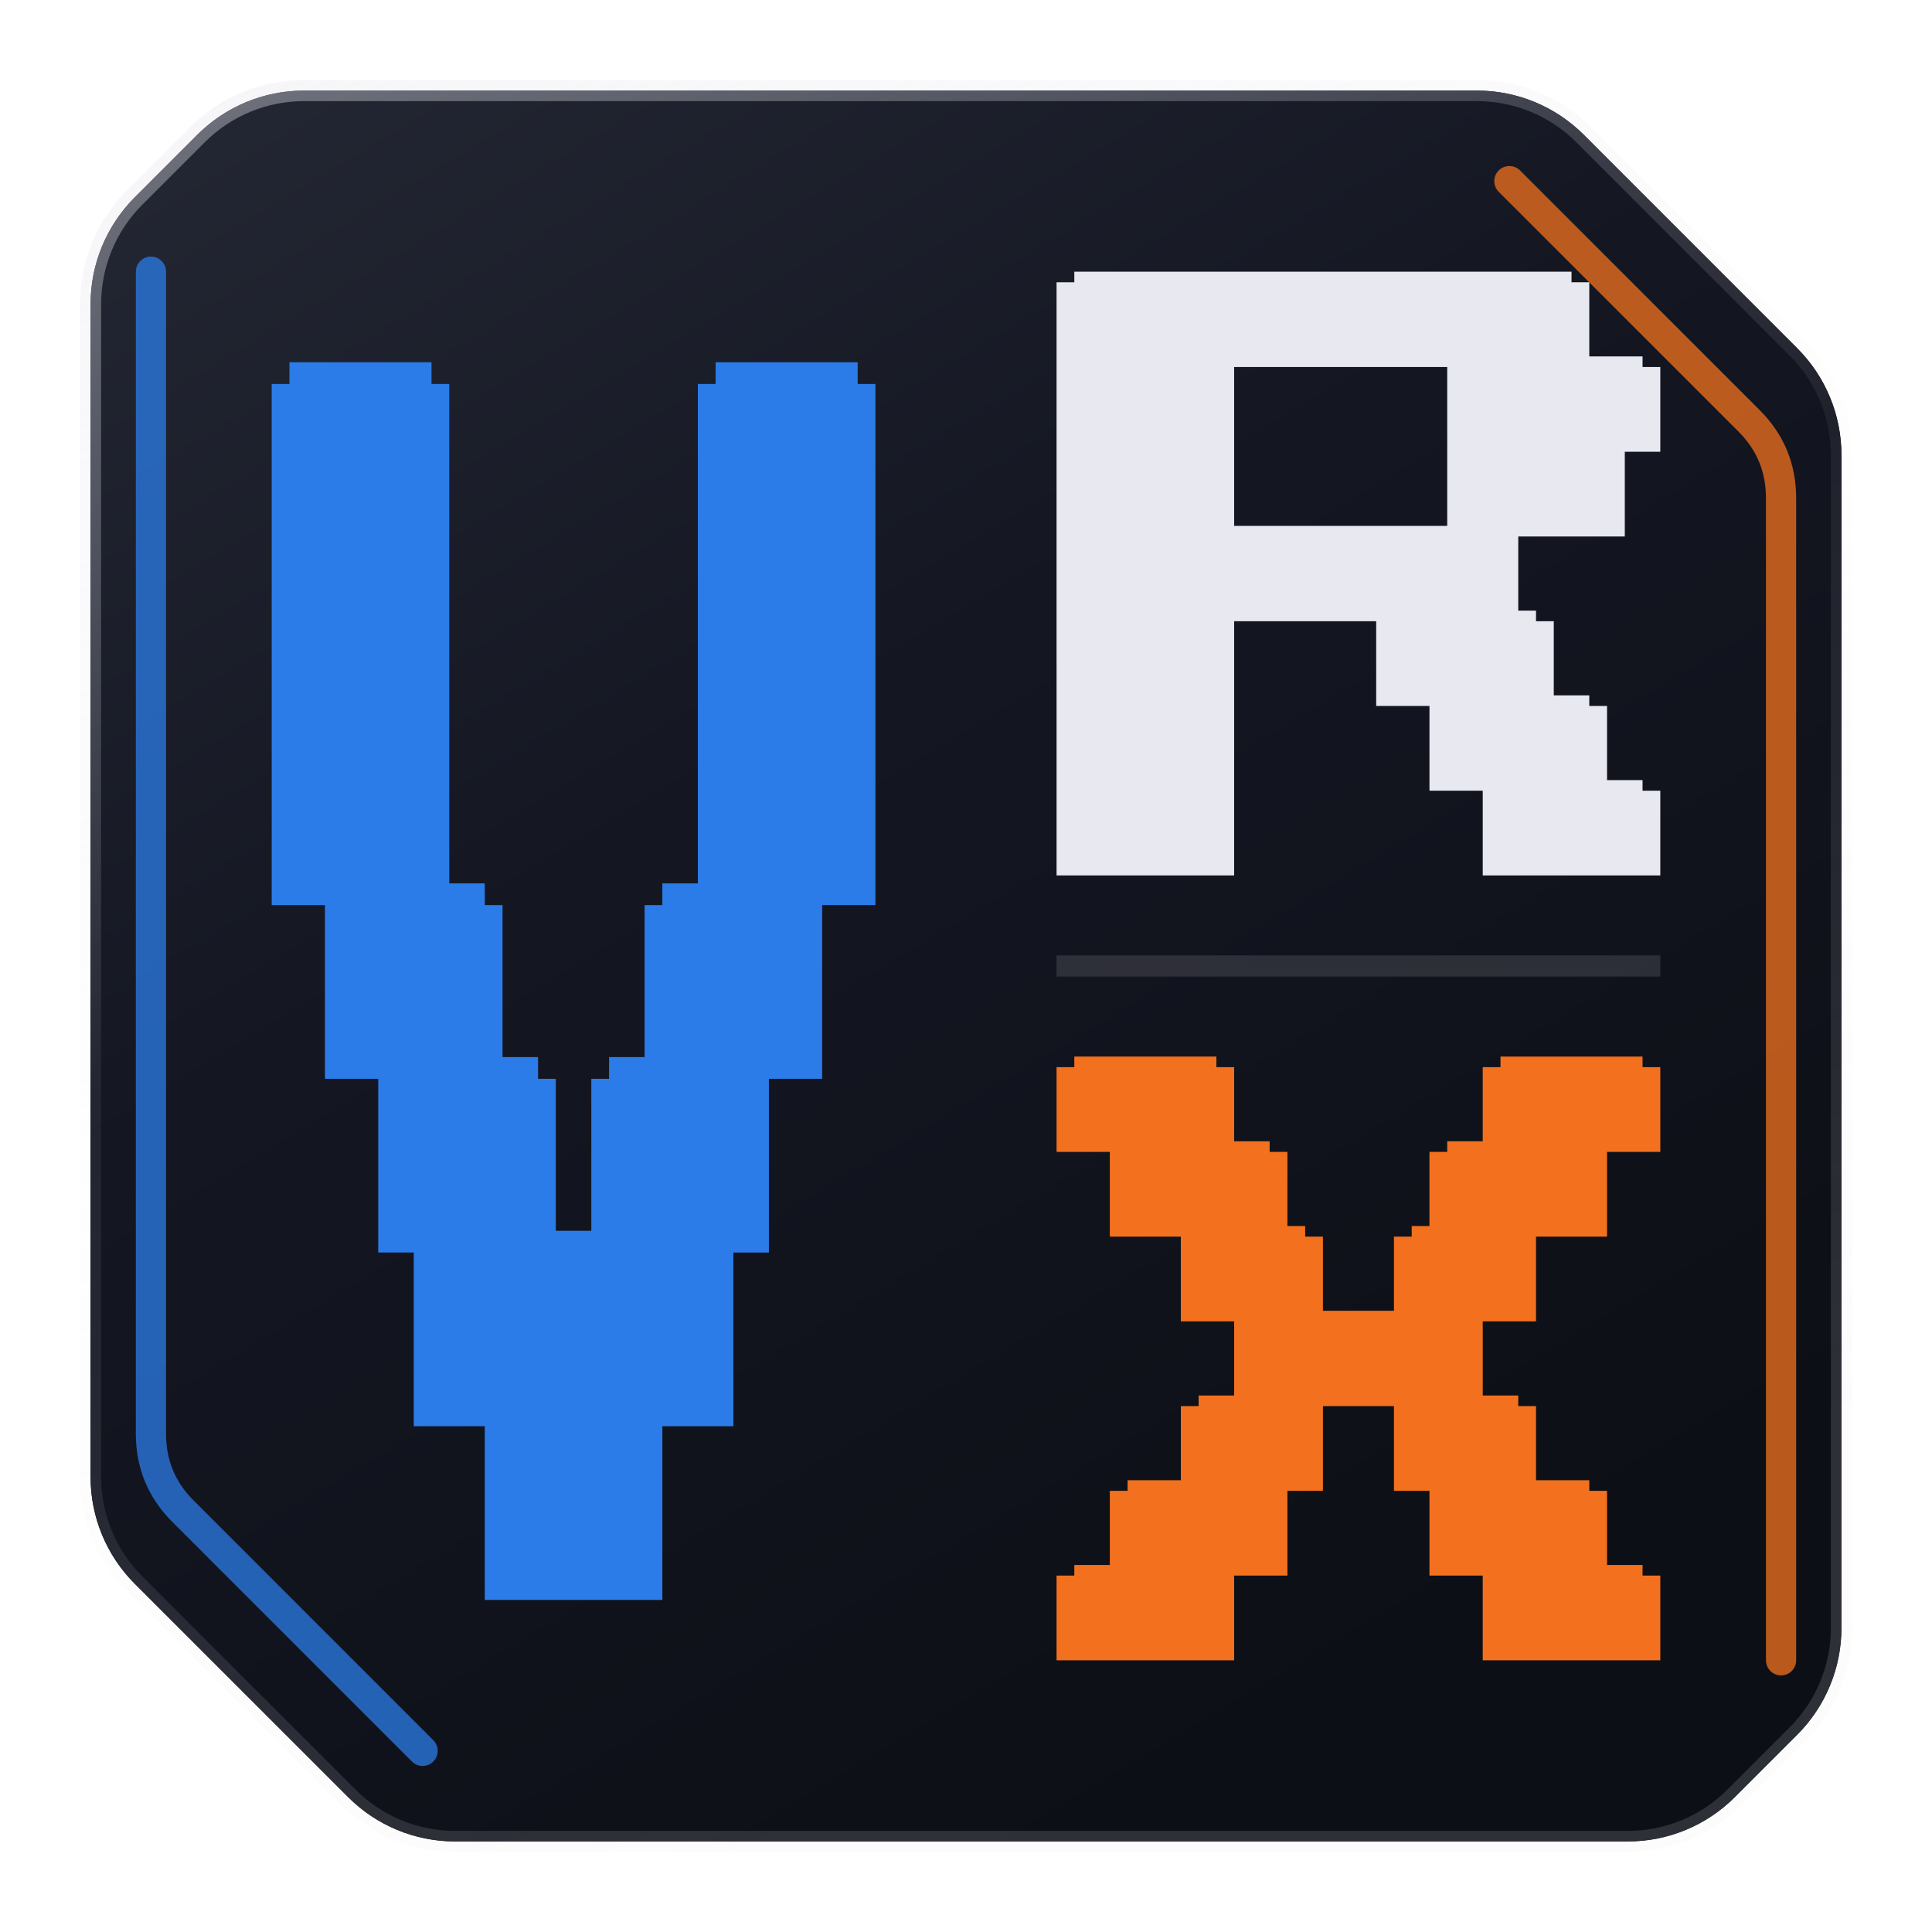
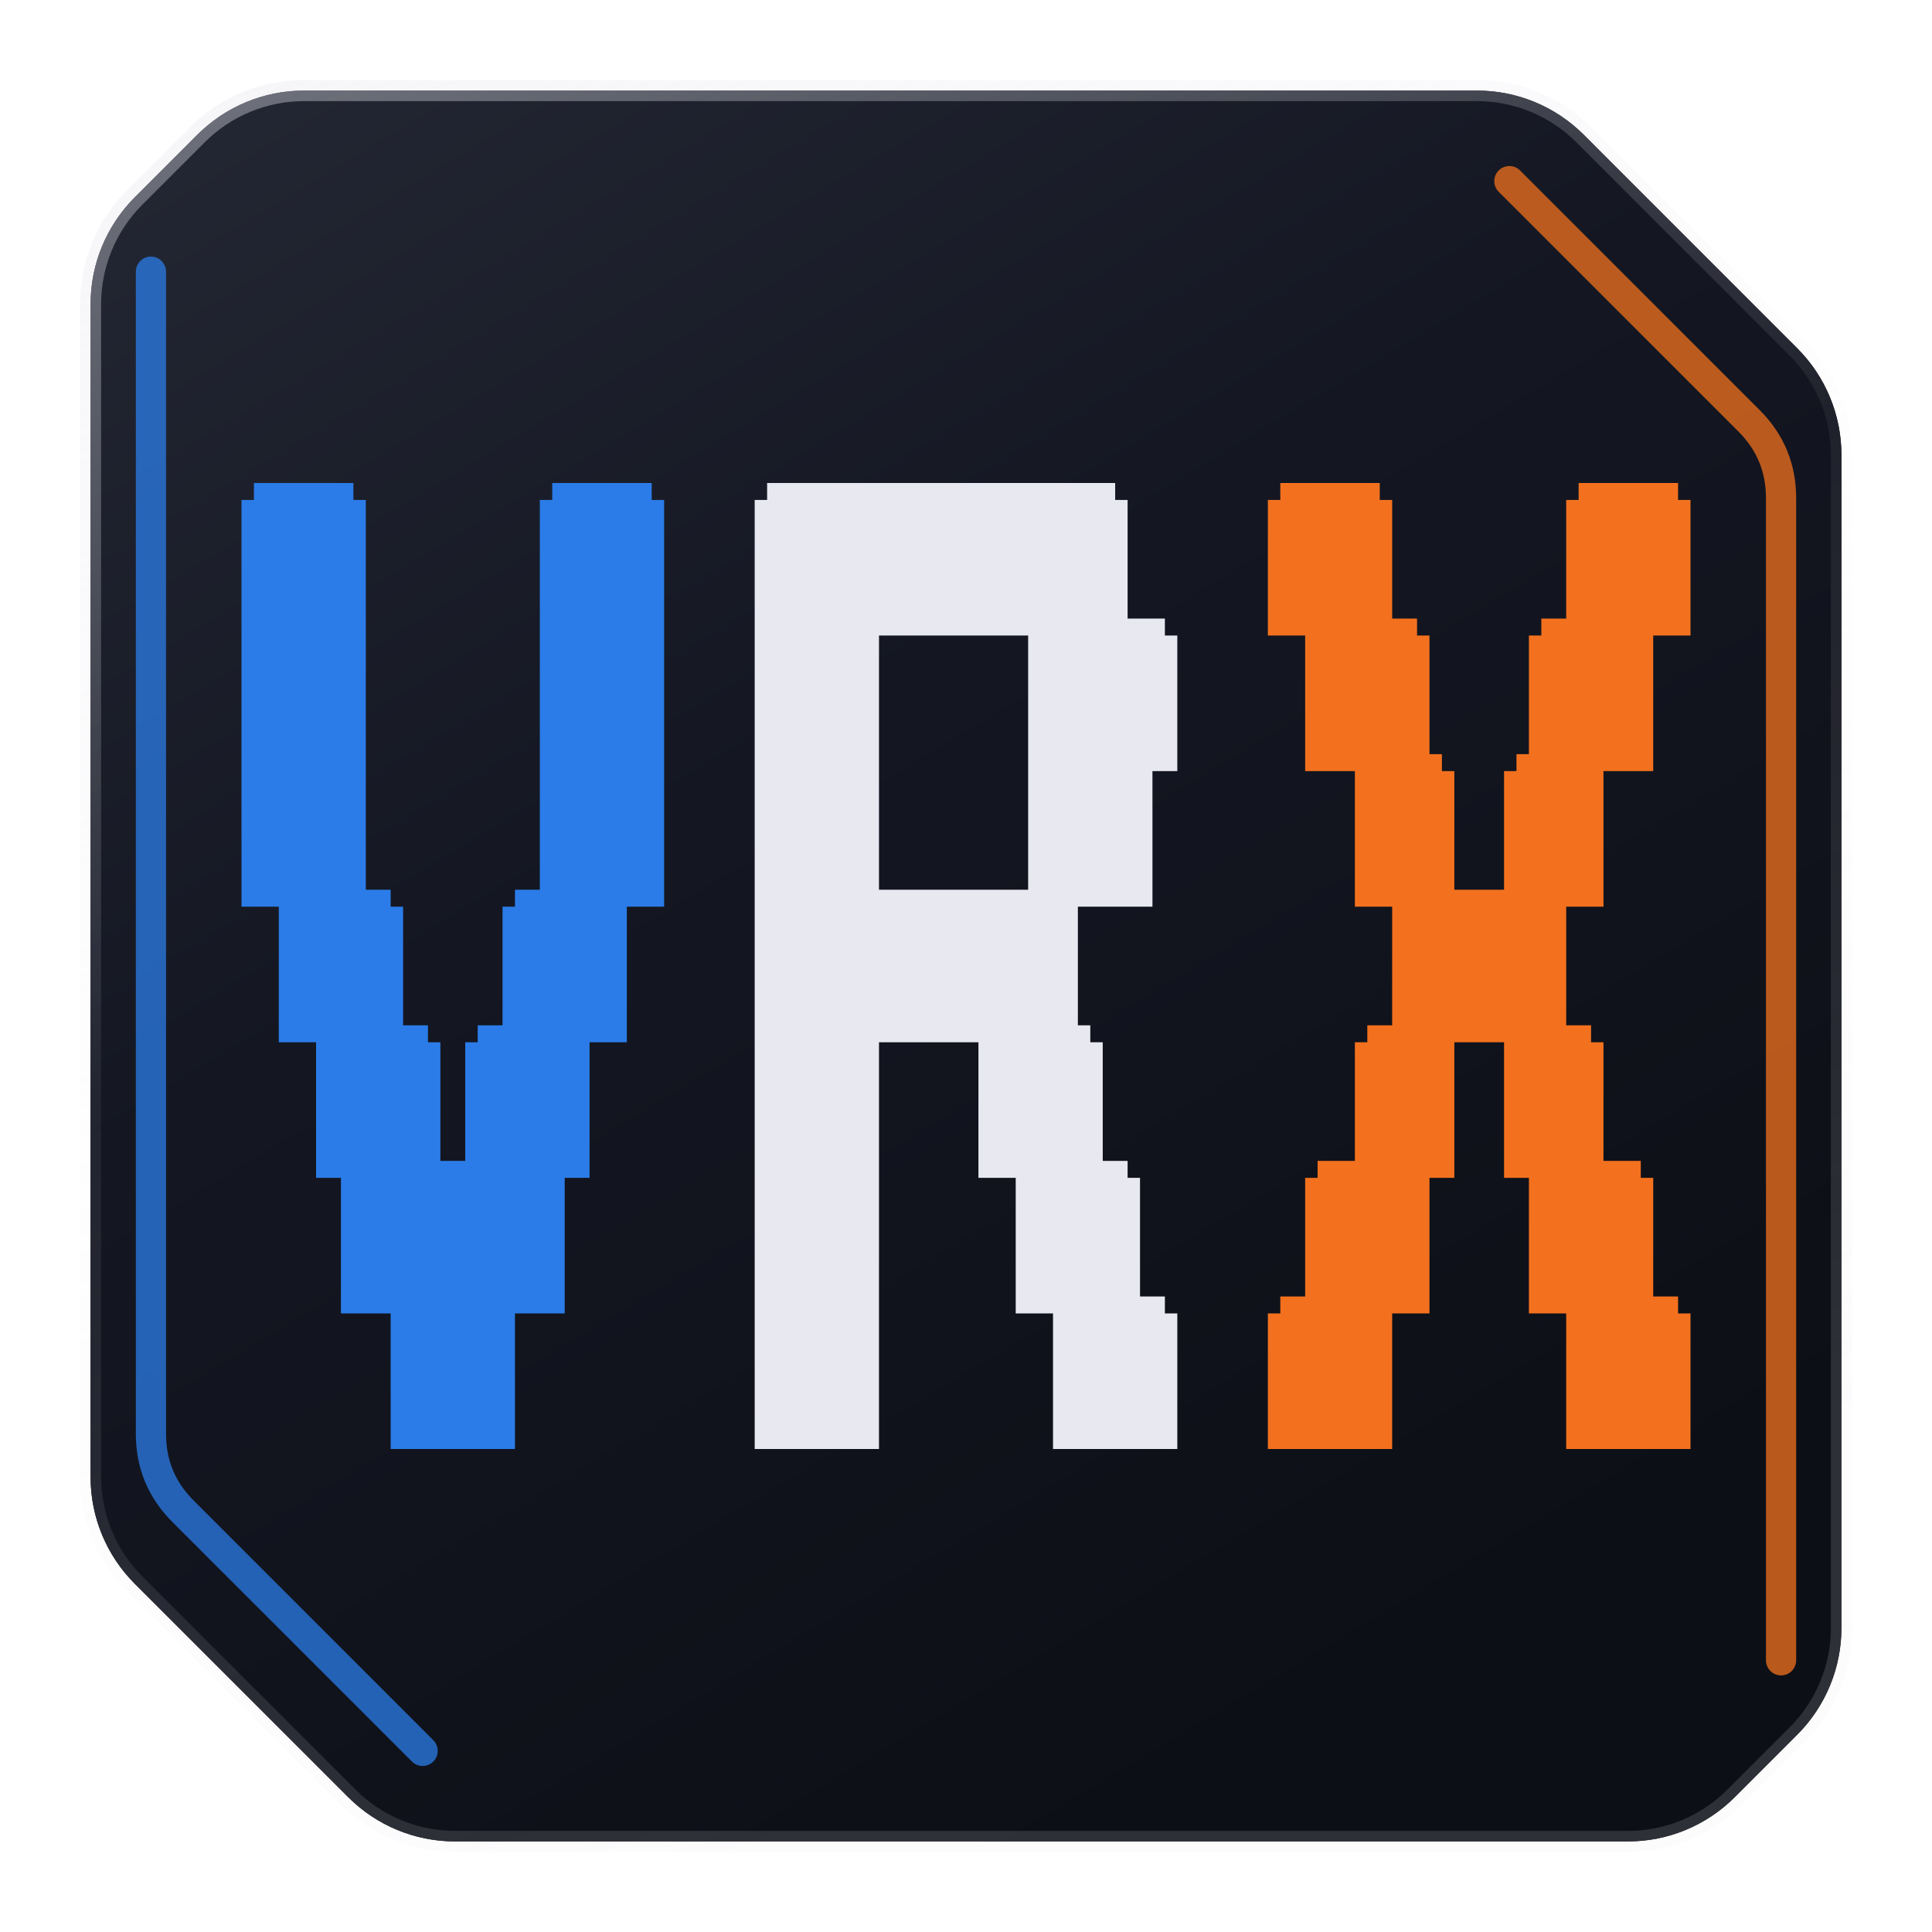
<svg xmlns="http://www.w3.org/2000/svg" width="1024" height="1024" viewBox="0 0 64 64">
  <defs>
    <linearGradient id="case" x2=".6" y2="1">
      <stop stop-color="#242834" />
      <stop offset=".45" stop-color="#141722" />
      <stop offset="1" stop-color="#0d0f16" />
    </linearGradient>
    <linearGradient id="rim" x2=".4" y2="1">
      <stop stop-color="#e8e8f0" stop-opacity=".4" />
      <stop offset=".5" stop-color="#e8e8f0" stop-opacity=".06" />
      <stop offset="1" stop-color="#e8e8f0" stop-opacity=".15" />
    </linearGradient>
    <linearGradient id="white-shine" x2=".2" y2="1">
      <stop stop-color="white" stop-opacity=".35" />
      <stop offset=".38" stop-color="white" stop-opacity="0" />
    </linearGradient>
  </defs>
  <path d="M10.071 3L48.929 3A5 5 0 0 1 52.465 4.465L59.535 11.536A5 5 0 0 1 61 15.071L61 53.929A5 5 0 0 1 59.535 57.465L57.465 59.535A5 5 0 0 1 53.929 61L15.071 61A5 5 0 0 1 11.536 59.535L4.465 52.465A5 5 0 0 1 3 48.929L3 10.071A5 5 0 0 1 4.465 6.535L6.535 4.465A5 5 0 0 1 10.071 3Z" fill="#08080b" />
  <path d="M10.071 3L48.929 3A5 5 0 0 1 52.465 4.465L59.535 11.536A5 5 0 0 1 61 15.071L61 53.929A5 5 0 0 1 59.535 57.465L57.465 59.535A5 5 0 0 1 53.929 61L15.071 61A5 5 0 0 1 11.536 59.535L4.465 52.465A5 5 0 0 1 3 48.929L3 10.071A5 5 0 0 1 4.465 6.535L6.535 4.465A5 5 0 0 1 10.071 3Z" fill="url(#case)" stroke="url(#rim)" stroke-width=".7" />
  <path d="M5 9V47.5Q5 49 6.061 50.061L14 58" stroke-linecap="round" fill="none" stroke="#2b7ce8" stroke-width="1" opacity=".75" />
  <path d="M59 55V16.5Q59 15 57.939 13.939L50 6" stroke-linecap="round" fill="none" stroke="#f3711e" stroke-width="1" opacity=".75" />
-   <g transform="translate(9 12) scale(0.5882353 0.7192982)">
+   <g transform="translate(8 16) scale(0.4117647 0.5614035)">
    <path d="M1 0h8v1h-8ZM25 0h8v1h-8ZM0 1h10v23h-10ZM24 1h10v23h-10ZM0 24h12v1h-12ZM22 24h12v1h-12ZM3 25h10v7h-10ZM21 25h10v7h-10ZM3 32h12v1h-12ZM19 32h12v1h-12ZM6 33h10v7h-10ZM18 33h10v7h-10ZM6 40h22v1h-22ZM8 41h18v8h-18ZM12 49h10v8h-10Z" fill="#2b7ce8" />
  </g>
-   <g transform="translate(35 9) scale(0.5882353 0.3508772)">
+   <g transform="translate(25 16) scale(0.4117647 0.5614035)">
    <path d="M1 0h28v1h-28ZM0 1h30v7h-30ZM0 8h33v1h-33ZM0 9h10v15h-10ZM22 9h12v8h-12ZM22 17h10v7h-10ZM0 24h32v1h-32ZM0 25h26v7h-26ZM0 32h27v1h-27ZM0 33h10v24h-10ZM18 33h10v7h-10ZM18 40h12v1h-12ZM21 41h10v7h-10ZM21 48h12v1h-12ZM24 49h10v8h-10Z" fill="#e8e8f0" />
  </g>
-   <g transform="translate(35 35) scale(0.5882353 0.3508772)">
+   <g transform="translate(42 16) scale(0.4117647 0.5614035)">
    <path d="M1 0h8v1h-8ZM25 0h8v1h-8ZM0 1h10v7h-10ZM24 1h10v7h-10ZM0 8h12v1h-12ZM22 8h12v1h-12ZM3 9h10v7h-10ZM21 9h10v7h-10ZM3 16h11v1h-11ZM20 16h11v1h-11ZM7 17h8v7h-8ZM19 17h8v7h-8ZM7 24h20v1h-20ZM10 25h14v7h-14ZM8 32h18v1h-18ZM7 33h8v7h-8ZM19 33h8v7h-8ZM4 40h11v1h-11ZM19 40h11v1h-11ZM3 41h10v7h-10ZM21 41h10v7h-10ZM1 48h12v1h-12ZM21 48h12v1h-12ZM0 49h10v8h-10ZM24 49h10v8h-10Z" fill="#f3711e" />
  </g>
-   <path d="M35 32H55" stroke="#e8e8f0" stroke-opacity=".13" stroke-width=".7" />
</svg>
